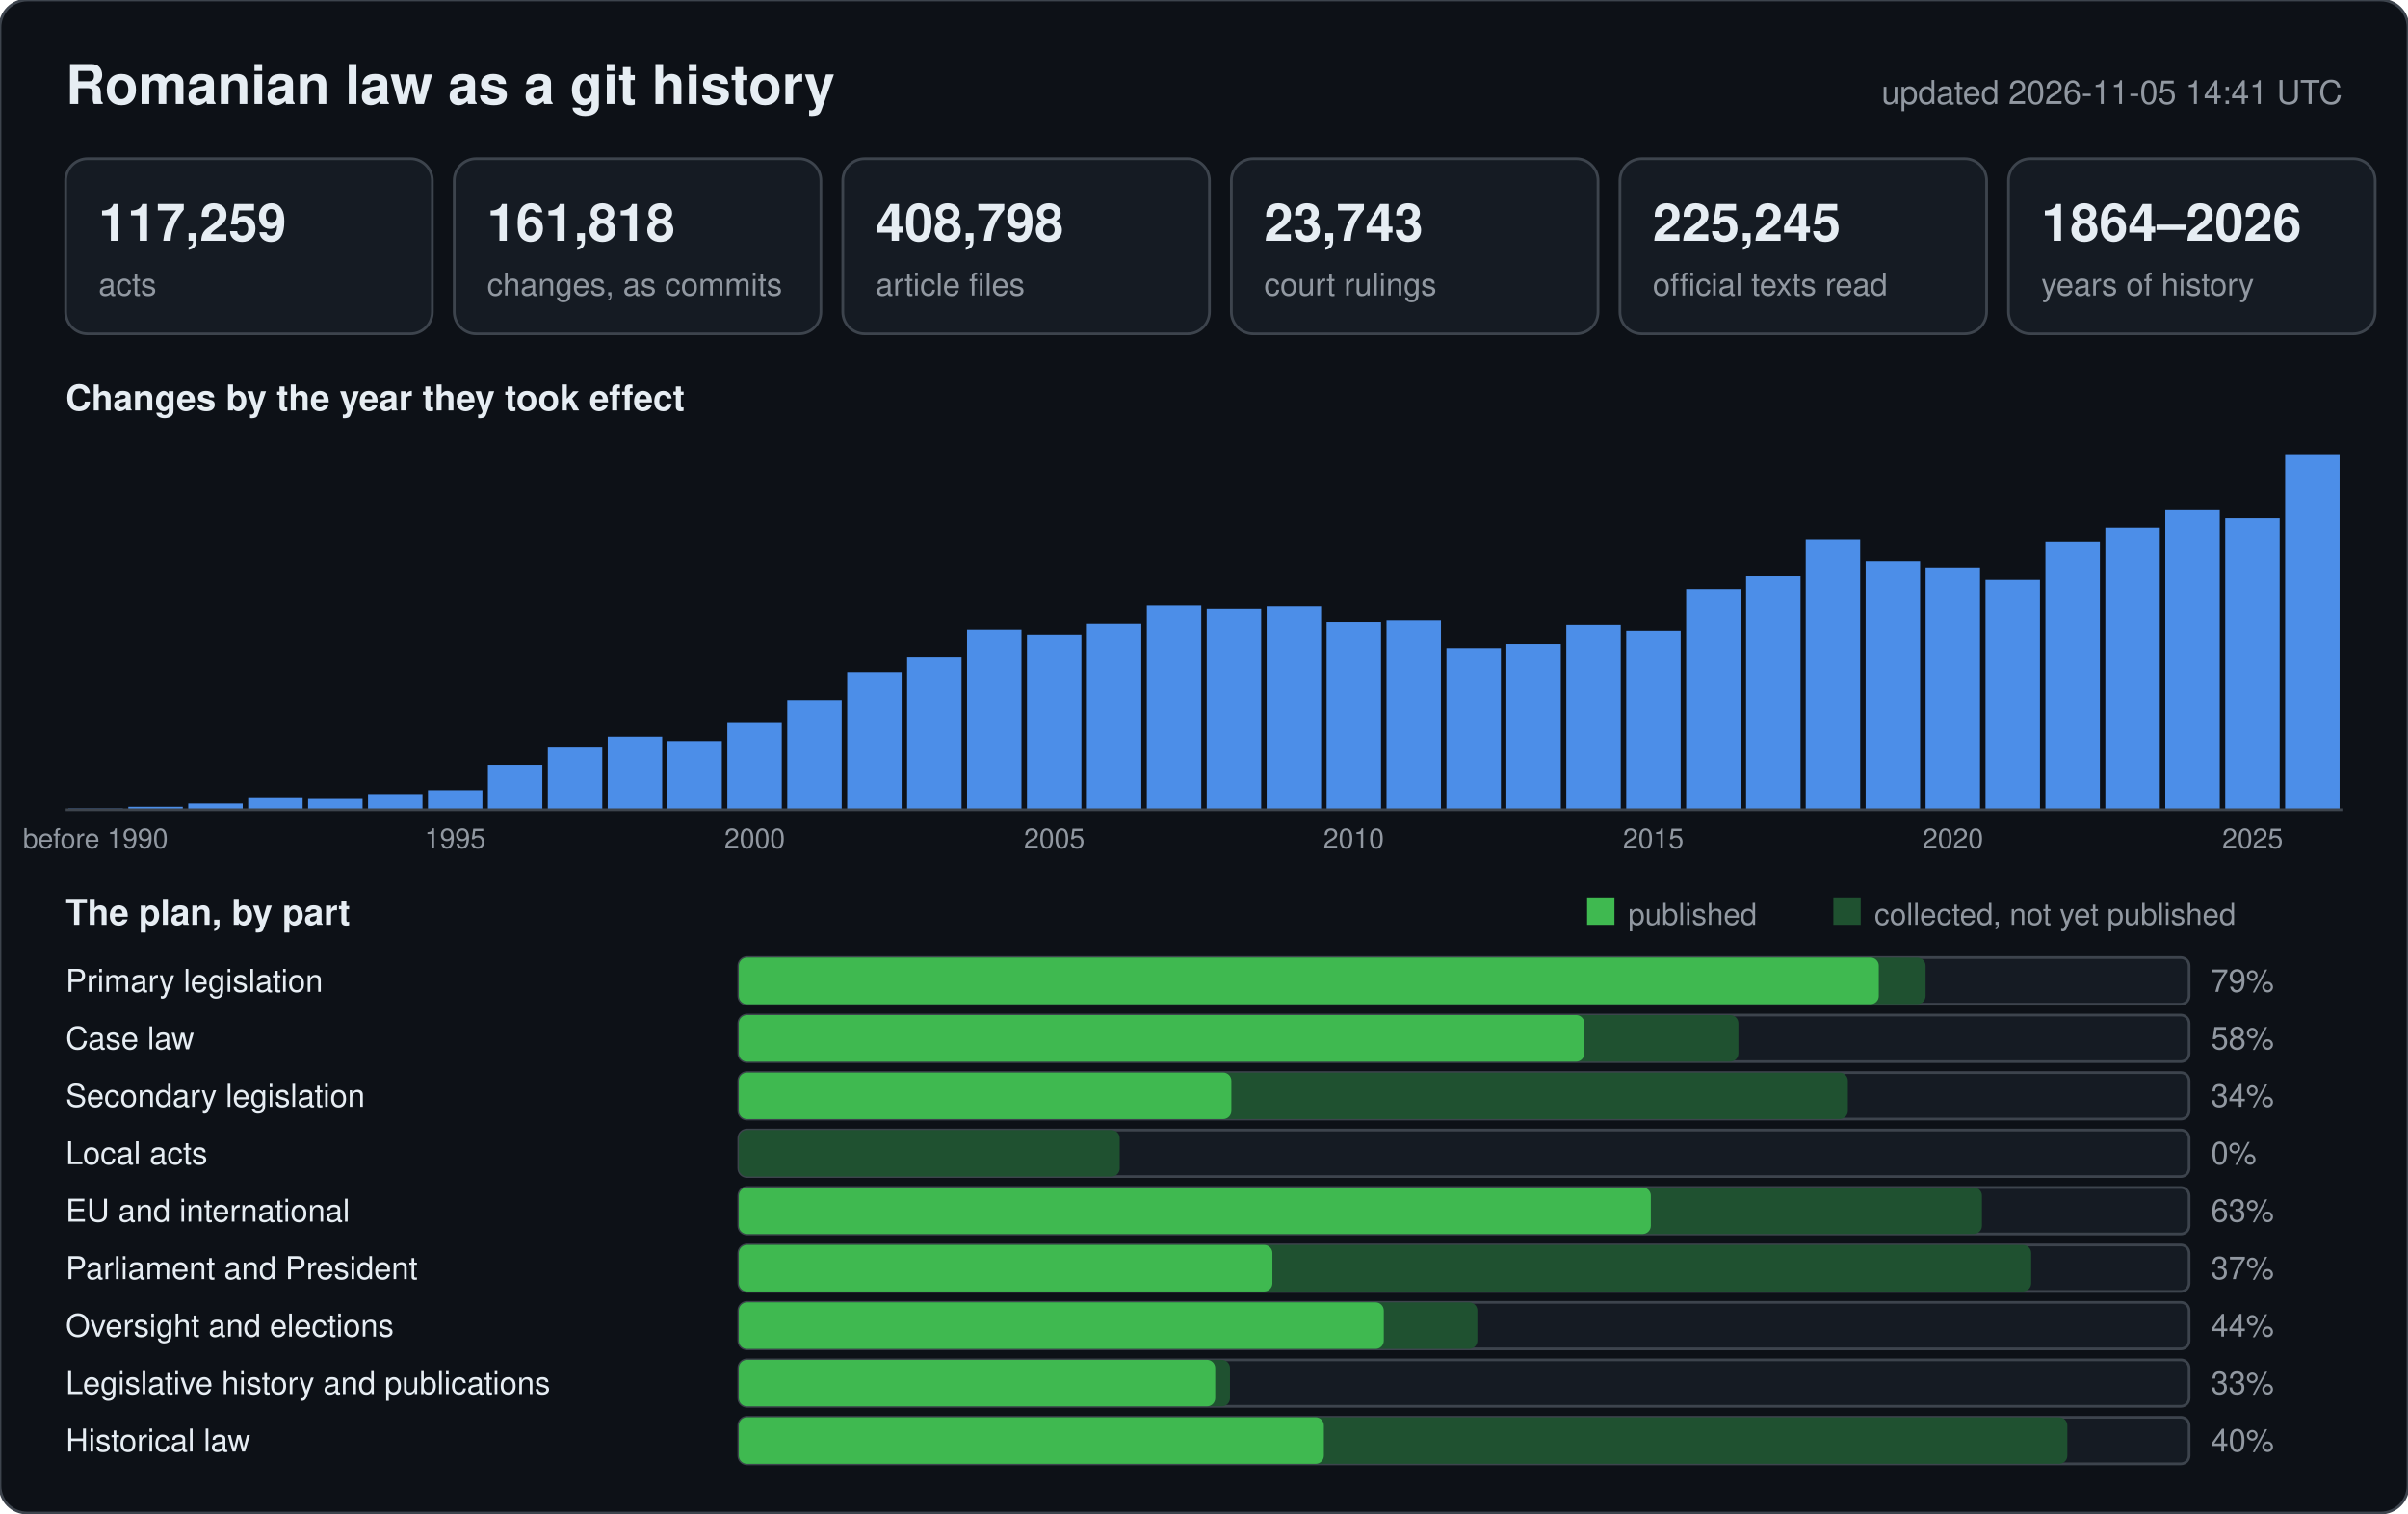
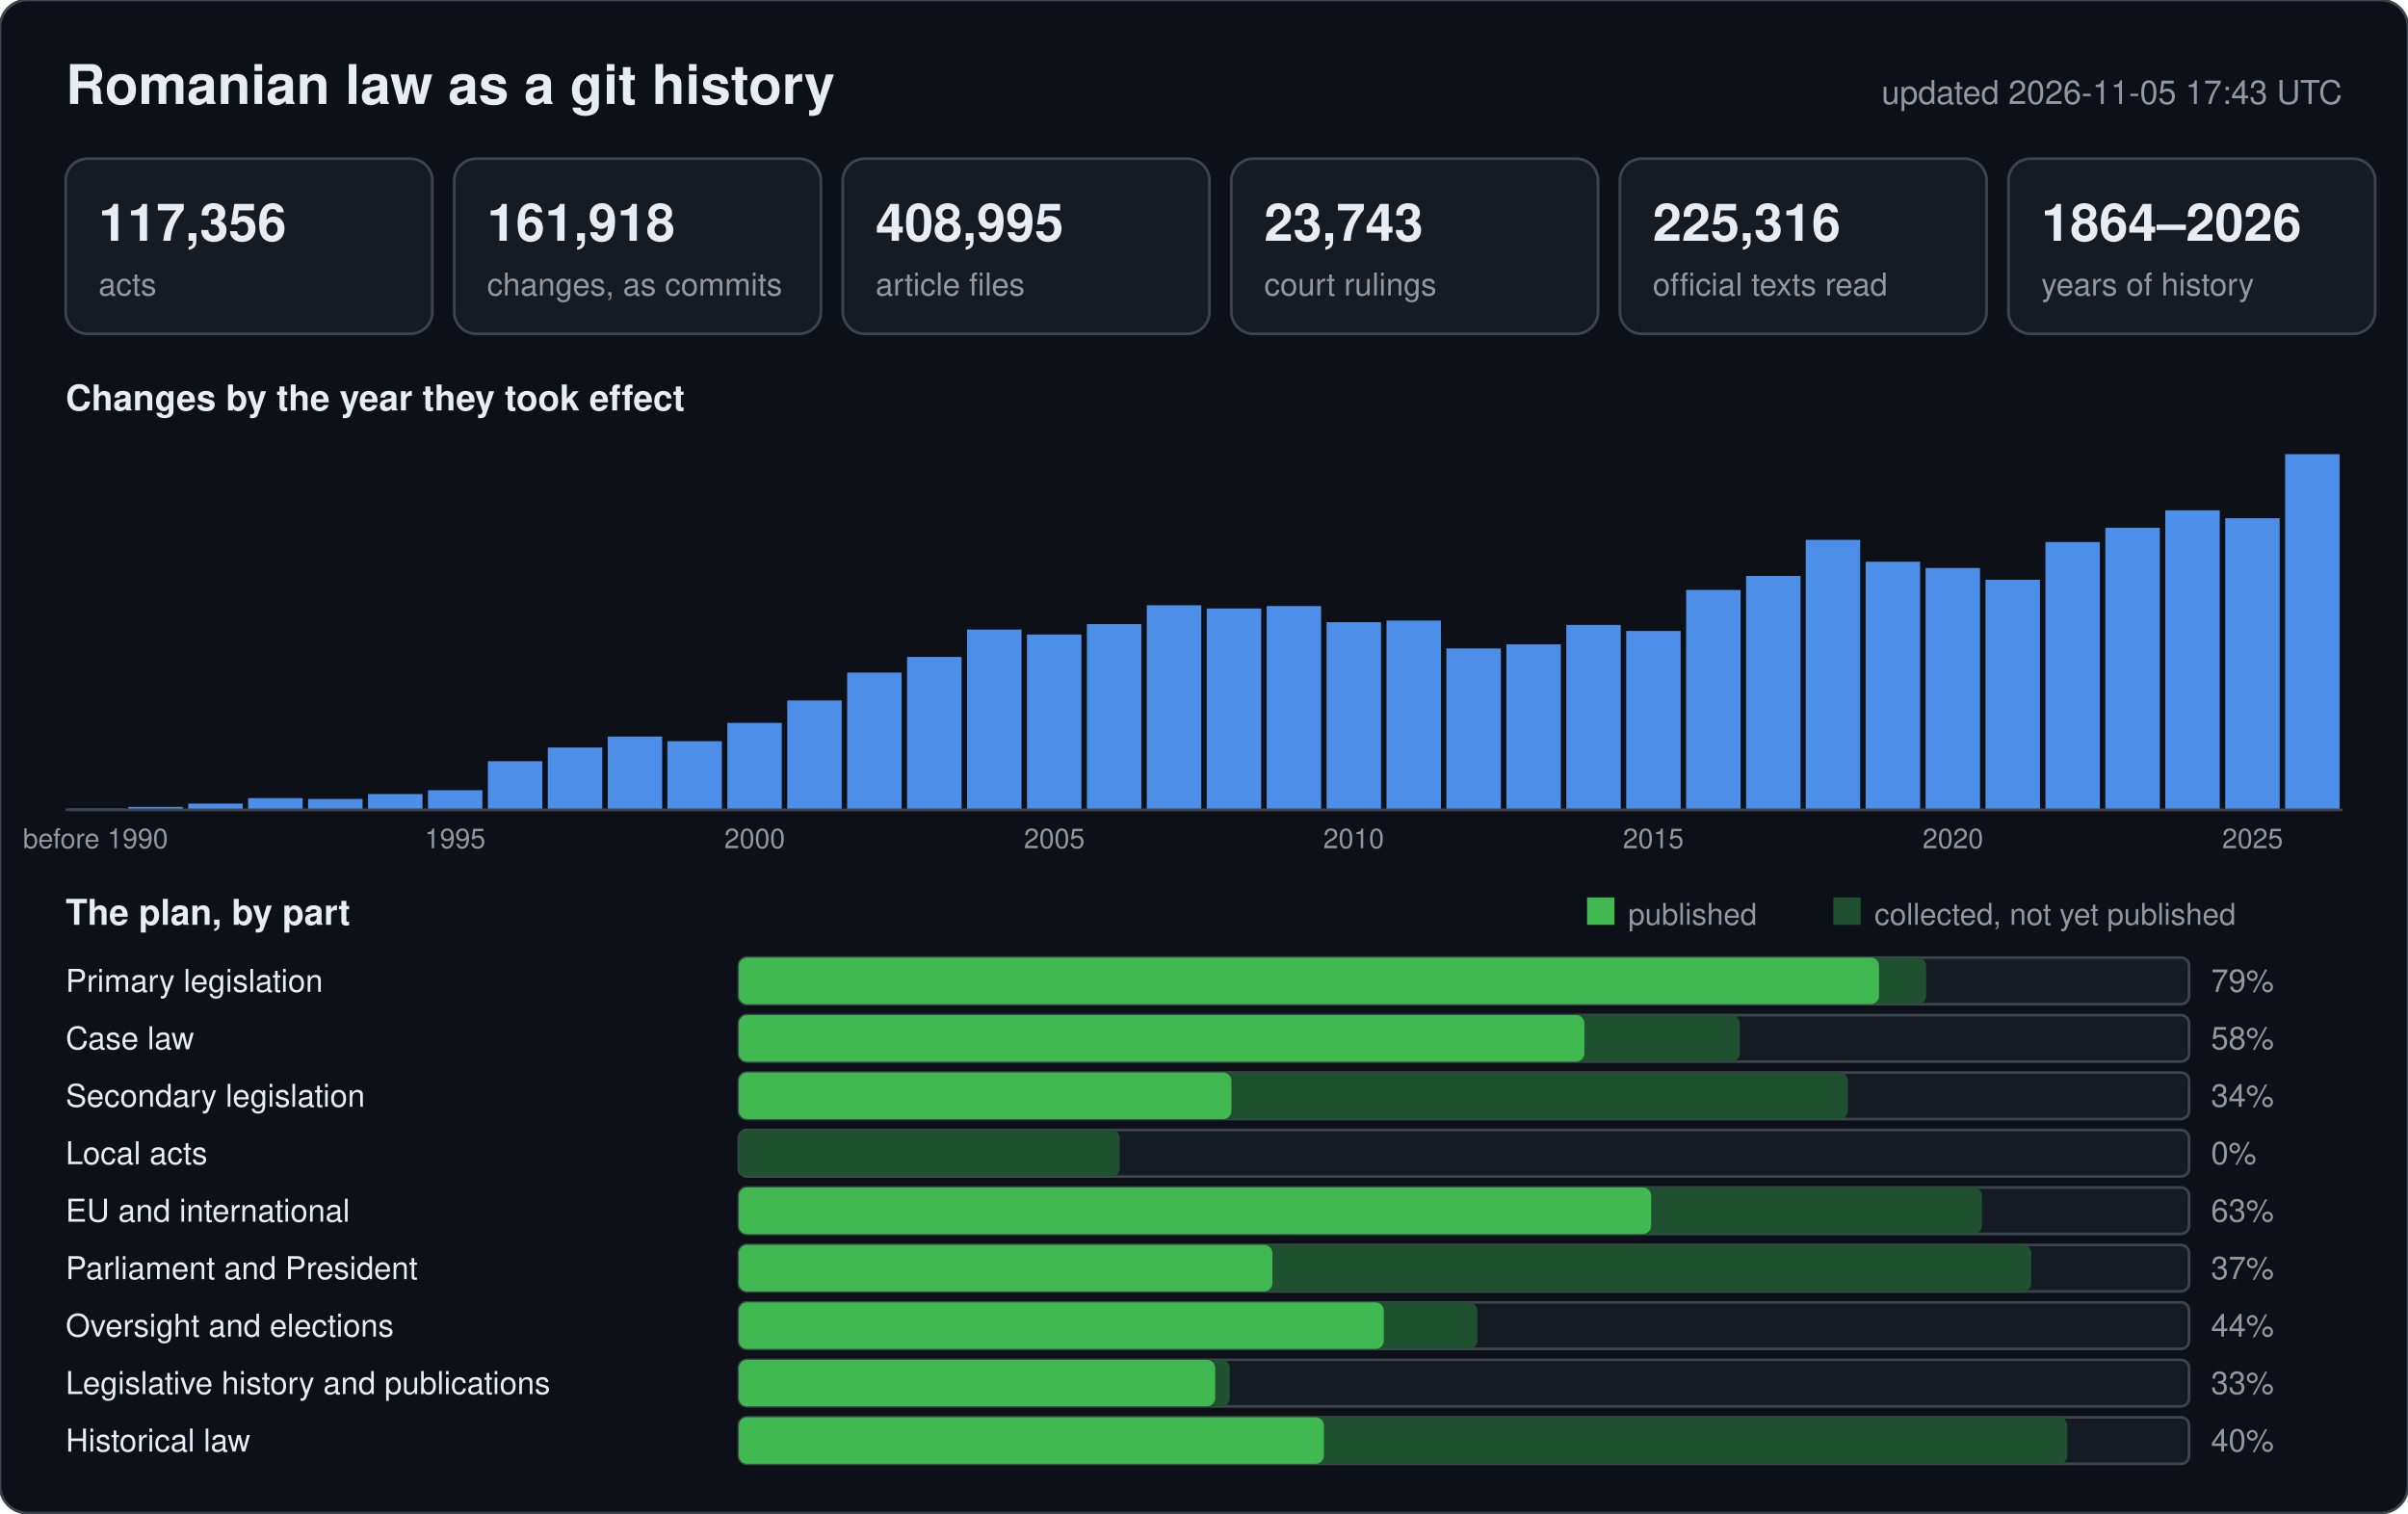
<svg xmlns="http://www.w3.org/2000/svg" width="880" height="553" viewBox="0 0 880 553" font-family="-apple-system,BlinkMacSystemFont,Segoe UI,Helvetica,Arial,sans-serif">
  <rect width="880" height="553" rx="10" fill="#0d1117" stroke="#3d444d" />
  <text x="24" y="38" font-size="20" font-weight="600" fill="#e6edf3">Romanian law as a git history</text>
-   <text x="856" y="38" font-size="12" text-anchor="end" fill="#9198a1">updated 2026-11-05 14:41 UTC</text>
+   <text x="856" y="38" font-size="12" text-anchor="end" fill="#9198a1">updated 2026-11-05 17:43 UTC</text>
  <rect x="24" y="58" width="134" height="64" rx="8" fill="#151b23" stroke="#3d444d" />
-   <text x="36" y="88" font-size="19" font-weight="600" fill="#e6edf3">117,259</text>
+   <text x="36" y="88" font-size="19" font-weight="600" fill="#e6edf3">117,356</text>
  <text x="36" y="108" font-size="11.5" fill="#9198a1">acts</text>
  <rect x="166" y="58" width="134" height="64" rx="8" fill="#151b23" stroke="#3d444d" />
-   <text x="178" y="88" font-size="19" font-weight="600" fill="#e6edf3">161,818</text>
+   <text x="178" y="88" font-size="19" font-weight="600" fill="#e6edf3">161,918</text>
  <text x="178" y="108" font-size="11.5" fill="#9198a1">changes, as commits</text>
  <rect x="308" y="58" width="134" height="64" rx="8" fill="#151b23" stroke="#3d444d" />
-   <text x="320" y="88" font-size="19" font-weight="600" fill="#e6edf3">408,798</text>
+   <text x="320" y="88" font-size="19" font-weight="600" fill="#e6edf3">408,995</text>
  <text x="320" y="108" font-size="11.5" fill="#9198a1">article files</text>
  <rect x="450" y="58" width="134" height="64" rx="8" fill="#151b23" stroke="#3d444d" />
  <text x="462" y="88" font-size="19" font-weight="600" fill="#e6edf3">23,743</text>
  <text x="462" y="108" font-size="11.5" fill="#9198a1">court rulings</text>
  <rect x="592" y="58" width="134" height="64" rx="8" fill="#151b23" stroke="#3d444d" />
-   <text x="604" y="88" font-size="19" font-weight="600" fill="#e6edf3">225,245</text>
+   <text x="604" y="88" font-size="19" font-weight="600" fill="#e6edf3">225,316</text>
  <text x="604" y="108" font-size="11.5" fill="#9198a1">official texts read</text>
  <rect x="734" y="58" width="134" height="64" rx="8" fill="#151b23" stroke="#3d444d" />
  <text x="746" y="88" font-size="19" font-weight="600" fill="#e6edf3">1864–2026</text>
  <text x="746" y="108" font-size="11.5" fill="#9198a1">years of history</text>
  <text x="24" y="150" font-size="13" font-weight="600" fill="#e6edf3">Changes by the year they took effect</text>
  <rect x="25.0" y="295.4" width="19.9" height="0.6" fill="#2b4a75" />
  <text x="34.9" y="310" font-size="10" text-anchor="middle" fill="#9198a1">before 1990</text>
  <rect x="46.9" y="294.9" width="19.9" height="1.1" fill="#4c8ee8" />
  <rect x="68.8" y="293.7" width="19.9" height="2.3" fill="#4c8ee8" />
  <rect x="90.7" y="291.7" width="19.9" height="4.3" fill="#4c8ee8" />
  <rect x="112.6" y="292.0" width="19.9" height="4.0" fill="#4c8ee8" />
  <rect x="134.5" y="290.2" width="19.9" height="5.8" fill="#4c8ee8" />
  <rect x="156.4" y="288.8" width="19.9" height="7.2" fill="#4c8ee8" />
  <text x="166.3" y="310" font-size="10" text-anchor="middle" fill="#9198a1">1995</text>
-   <rect x="178.3" y="279.5" width="19.9" height="16.5" fill="#4c8ee8" />
+   <rect x="178.3" y="278.2" width="19.9" height="17.8" fill="#4c8ee8" />
  <rect x="200.2" y="273.2" width="19.9" height="22.8" fill="#4c8ee8" />
  <rect x="222.1" y="269.2" width="19.9" height="26.8" fill="#4c8ee8" />
-   <rect x="243.9" y="270.8" width="19.9" height="25.2" fill="#4c8ee8" />
+   <rect x="243.9" y="270.9" width="19.9" height="25.1" fill="#4c8ee8" />
  <rect x="265.8" y="264.2" width="19.9" height="31.8" fill="#4c8ee8" />
  <text x="275.8" y="310" font-size="10" text-anchor="middle" fill="#9198a1">2000</text>
  <rect x="287.7" y="256.0" width="19.9" height="40.0" fill="#4c8ee8" />
  <rect x="309.6" y="245.8" width="19.9" height="50.2" fill="#4c8ee8" />
  <rect x="331.5" y="240.1" width="19.9" height="55.9" fill="#4c8ee8" />
  <rect x="353.4" y="230.1" width="19.9" height="65.9" fill="#4c8ee8" />
  <rect x="375.3" y="231.9" width="19.9" height="64.1" fill="#4c8ee8" />
  <text x="385.3" y="310" font-size="10" text-anchor="middle" fill="#9198a1">2005</text>
-   <rect x="397.2" y="228.0" width="19.9" height="68.0" fill="#4c8ee8" />
+   <rect x="397.2" y="228.1" width="19.9" height="67.9" fill="#4c8ee8" />
  <rect x="419.1" y="221.2" width="19.9" height="74.8" fill="#4c8ee8" />
  <rect x="441.0" y="222.4" width="19.9" height="73.6" fill="#4c8ee8" />
  <rect x="462.9" y="221.5" width="19.9" height="74.5" fill="#4c8ee8" />
  <rect x="484.8" y="227.4" width="19.9" height="68.6" fill="#4c8ee8" />
  <text x="494.7" y="310" font-size="10" text-anchor="middle" fill="#9198a1">2010</text>
  <rect x="506.7" y="226.8" width="19.9" height="69.2" fill="#4c8ee8" />
  <rect x="528.6" y="237.0" width="19.9" height="59.0" fill="#4c8ee8" />
  <rect x="550.5" y="235.5" width="19.9" height="60.5" fill="#4c8ee8" />
  <rect x="572.4" y="228.4" width="19.9" height="67.6" fill="#4c8ee8" />
-   <rect x="594.3" y="230.5" width="19.9" height="65.5" fill="#4c8ee8" />
+   <rect x="594.3" y="230.6" width="19.9" height="65.4" fill="#4c8ee8" />
  <text x="604.2" y="310" font-size="10" text-anchor="middle" fill="#9198a1">2015</text>
-   <rect x="616.2" y="215.5" width="19.9" height="80.5" fill="#4c8ee8" />
+   <rect x="616.2" y="215.6" width="19.9" height="80.4" fill="#4c8ee8" />
  <rect x="638.1" y="210.5" width="19.9" height="85.5" fill="#4c8ee8" />
  <rect x="659.9" y="197.3" width="19.9" height="98.7" fill="#4c8ee8" />
  <rect x="681.8" y="205.3" width="19.9" height="90.7" fill="#4c8ee8" />
  <rect x="703.7" y="207.6" width="19.9" height="88.4" fill="#4c8ee8" />
  <text x="713.7" y="310" font-size="10" text-anchor="middle" fill="#9198a1">2020</text>
-   <rect x="725.6" y="211.8" width="19.9" height="84.2" fill="#4c8ee8" />
+   <rect x="725.6" y="211.9" width="19.9" height="84.1" fill="#4c8ee8" />
  <rect x="747.5" y="198.1" width="19.9" height="97.9" fill="#4c8ee8" />
-   <rect x="769.4" y="192.8" width="19.9" height="103.2" fill="#4c8ee8" />
+   <rect x="769.4" y="192.9" width="19.9" height="103.1" fill="#4c8ee8" />
  <rect x="791.3" y="186.5" width="19.9" height="109.5" fill="#4c8ee8" />
  <rect x="813.2" y="189.4" width="19.9" height="106.6" fill="#4c8ee8" />
  <text x="823.2" y="310" font-size="10" text-anchor="middle" fill="#9198a1">2025</text>
  <rect x="835.1" y="166.0" width="19.9" height="130.0" fill="#4c8ee8" />
  <line x1="24" y1="296" x2="856" y2="296" stroke="#3d444d" />
  <text x="24" y="338" font-size="13" font-weight="600" fill="#e6edf3">The plan, by part</text>
  <rect x="580" y="328" width="10" height="10" fill="#3fb950" />
  <text x="595" y="338" font-size="11" fill="#9198a1">published</text>
  <rect x="670" y="328" width="10" height="10" fill="#1f5130" />
  <text x="685" y="338" font-size="11" fill="#9198a1">collected, not yet published</text>
  <text x="24" y="362.5" font-size="11.5" fill="#e6edf3">Primary legislation</text>
  <rect x="270" y="350" width="530" height="17" rx="3" fill="#151b23" stroke="#3d444d" />
-   <rect x="270" y="350" width="433.7" height="17" rx="3" fill="#1f5130" />
-   <rect x="270" y="350" width="416.6" height="17" rx="3" fill="#3fb950" />
+   <rect x="270" y="350" width="433.9" height="17" rx="3" fill="#1f5130" />
+   <rect x="270" y="350" width="416.7" height="17" rx="3" fill="#3fb950" />
  <text x="808" y="362.5" font-size="11.5" fill="#9198a1">79%</text>
  <text x="24" y="383.5" font-size="11.5" fill="#e6edf3">Case law</text>
  <rect x="270" y="371" width="530" height="17" rx="3" fill="#151b23" stroke="#3d444d" />
-   <rect x="270" y="371" width="365.3" height="17" rx="3" fill="#1f5130" />
+   <rect x="270" y="371" width="365.8" height="17" rx="3" fill="#1f5130" />
  <rect x="270" y="371" width="309.0" height="17" rx="3" fill="#3fb950" />
  <text x="808" y="383.5" font-size="11.5" fill="#9198a1">58%</text>
  <text x="24" y="404.5" font-size="11.5" fill="#e6edf3">Secondary legislation</text>
  <rect x="270" y="392" width="530" height="17" rx="3" fill="#151b23" stroke="#3d444d" />
  <rect x="270" y="392" width="405.3" height="17" rx="3" fill="#1f5130" />
  <rect x="270" y="392" width="180.0" height="17" rx="3" fill="#3fb950" />
  <text x="808" y="404.5" font-size="11.5" fill="#9198a1">34%</text>
  <text x="24" y="425.5" font-size="11.5" fill="#e6edf3">Local acts</text>
  <rect x="270" y="413" width="530" height="17" rx="3" fill="#151b23" stroke="#3d444d" />
  <rect x="270" y="413" width="139.2" height="17" rx="3" fill="#1f5130" />
  <rect x="270" y="413" width="0.0" height="17" rx="3" fill="#3fb950" />
  <text x="808" y="425.5" font-size="11.5" fill="#9198a1">0%</text>
  <text x="24" y="446.5" font-size="11.5" fill="#e6edf3">EU and international</text>
  <rect x="270" y="434" width="530" height="17" rx="3" fill="#151b23" stroke="#3d444d" />
  <rect x="270" y="434" width="454.3" height="17" rx="3" fill="#1f5130" />
-   <rect x="270" y="434" width="333.3" height="17" rx="3" fill="#3fb950" />
+   <rect x="270" y="434" width="333.4" height="17" rx="3" fill="#3fb950" />
  <text x="808" y="446.5" font-size="11.5" fill="#9198a1">63%</text>
  <text x="24" y="467.5" font-size="11.5" fill="#e6edf3">Parliament and President</text>
  <rect x="270" y="455" width="530" height="17" rx="3" fill="#151b23" stroke="#3d444d" />
  <rect x="270" y="455" width="472.3" height="17" rx="3" fill="#1f5130" />
  <rect x="270" y="455" width="195.0" height="17" rx="3" fill="#3fb950" />
  <text x="808" y="467.5" font-size="11.5" fill="#9198a1">37%</text>
  <text x="24" y="488.5" font-size="11.5" fill="#e6edf3">Oversight and elections</text>
  <rect x="270" y="476" width="530" height="17" rx="3" fill="#151b23" stroke="#3d444d" />
  <rect x="270" y="476" width="269.9" height="17" rx="3" fill="#1f5130" />
  <rect x="270" y="476" width="235.7" height="17" rx="3" fill="#3fb950" />
  <text x="808" y="488.5" font-size="11.5" fill="#9198a1">44%</text>
  <text x="24" y="509.5" font-size="11.5" fill="#e6edf3">Legislative history and publications</text>
  <rect x="270" y="497" width="530" height="17" rx="3" fill="#151b23" stroke="#3d444d" />
-   <rect x="270" y="497" width="179.5" height="17" rx="3" fill="#1f5130" />
+   <rect x="270" y="497" width="179.4" height="17" rx="3" fill="#1f5130" />
  <rect x="270" y="497" width="174.1" height="17" rx="3" fill="#3fb950" />
  <text x="808" y="509.5" font-size="11.5" fill="#9198a1">33%</text>
  <text x="24" y="530.5" font-size="11.5" fill="#e6edf3">Historical law</text>
  <rect x="270" y="518" width="530" height="17" rx="3" fill="#151b23" stroke="#3d444d" />
  <rect x="270" y="518" width="485.5" height="17" rx="3" fill="#1f5130" />
  <rect x="270" y="518" width="213.8" height="17" rx="3" fill="#3fb950" />
  <text x="808" y="530.5" font-size="11.5" fill="#9198a1">40%</text>
</svg>
